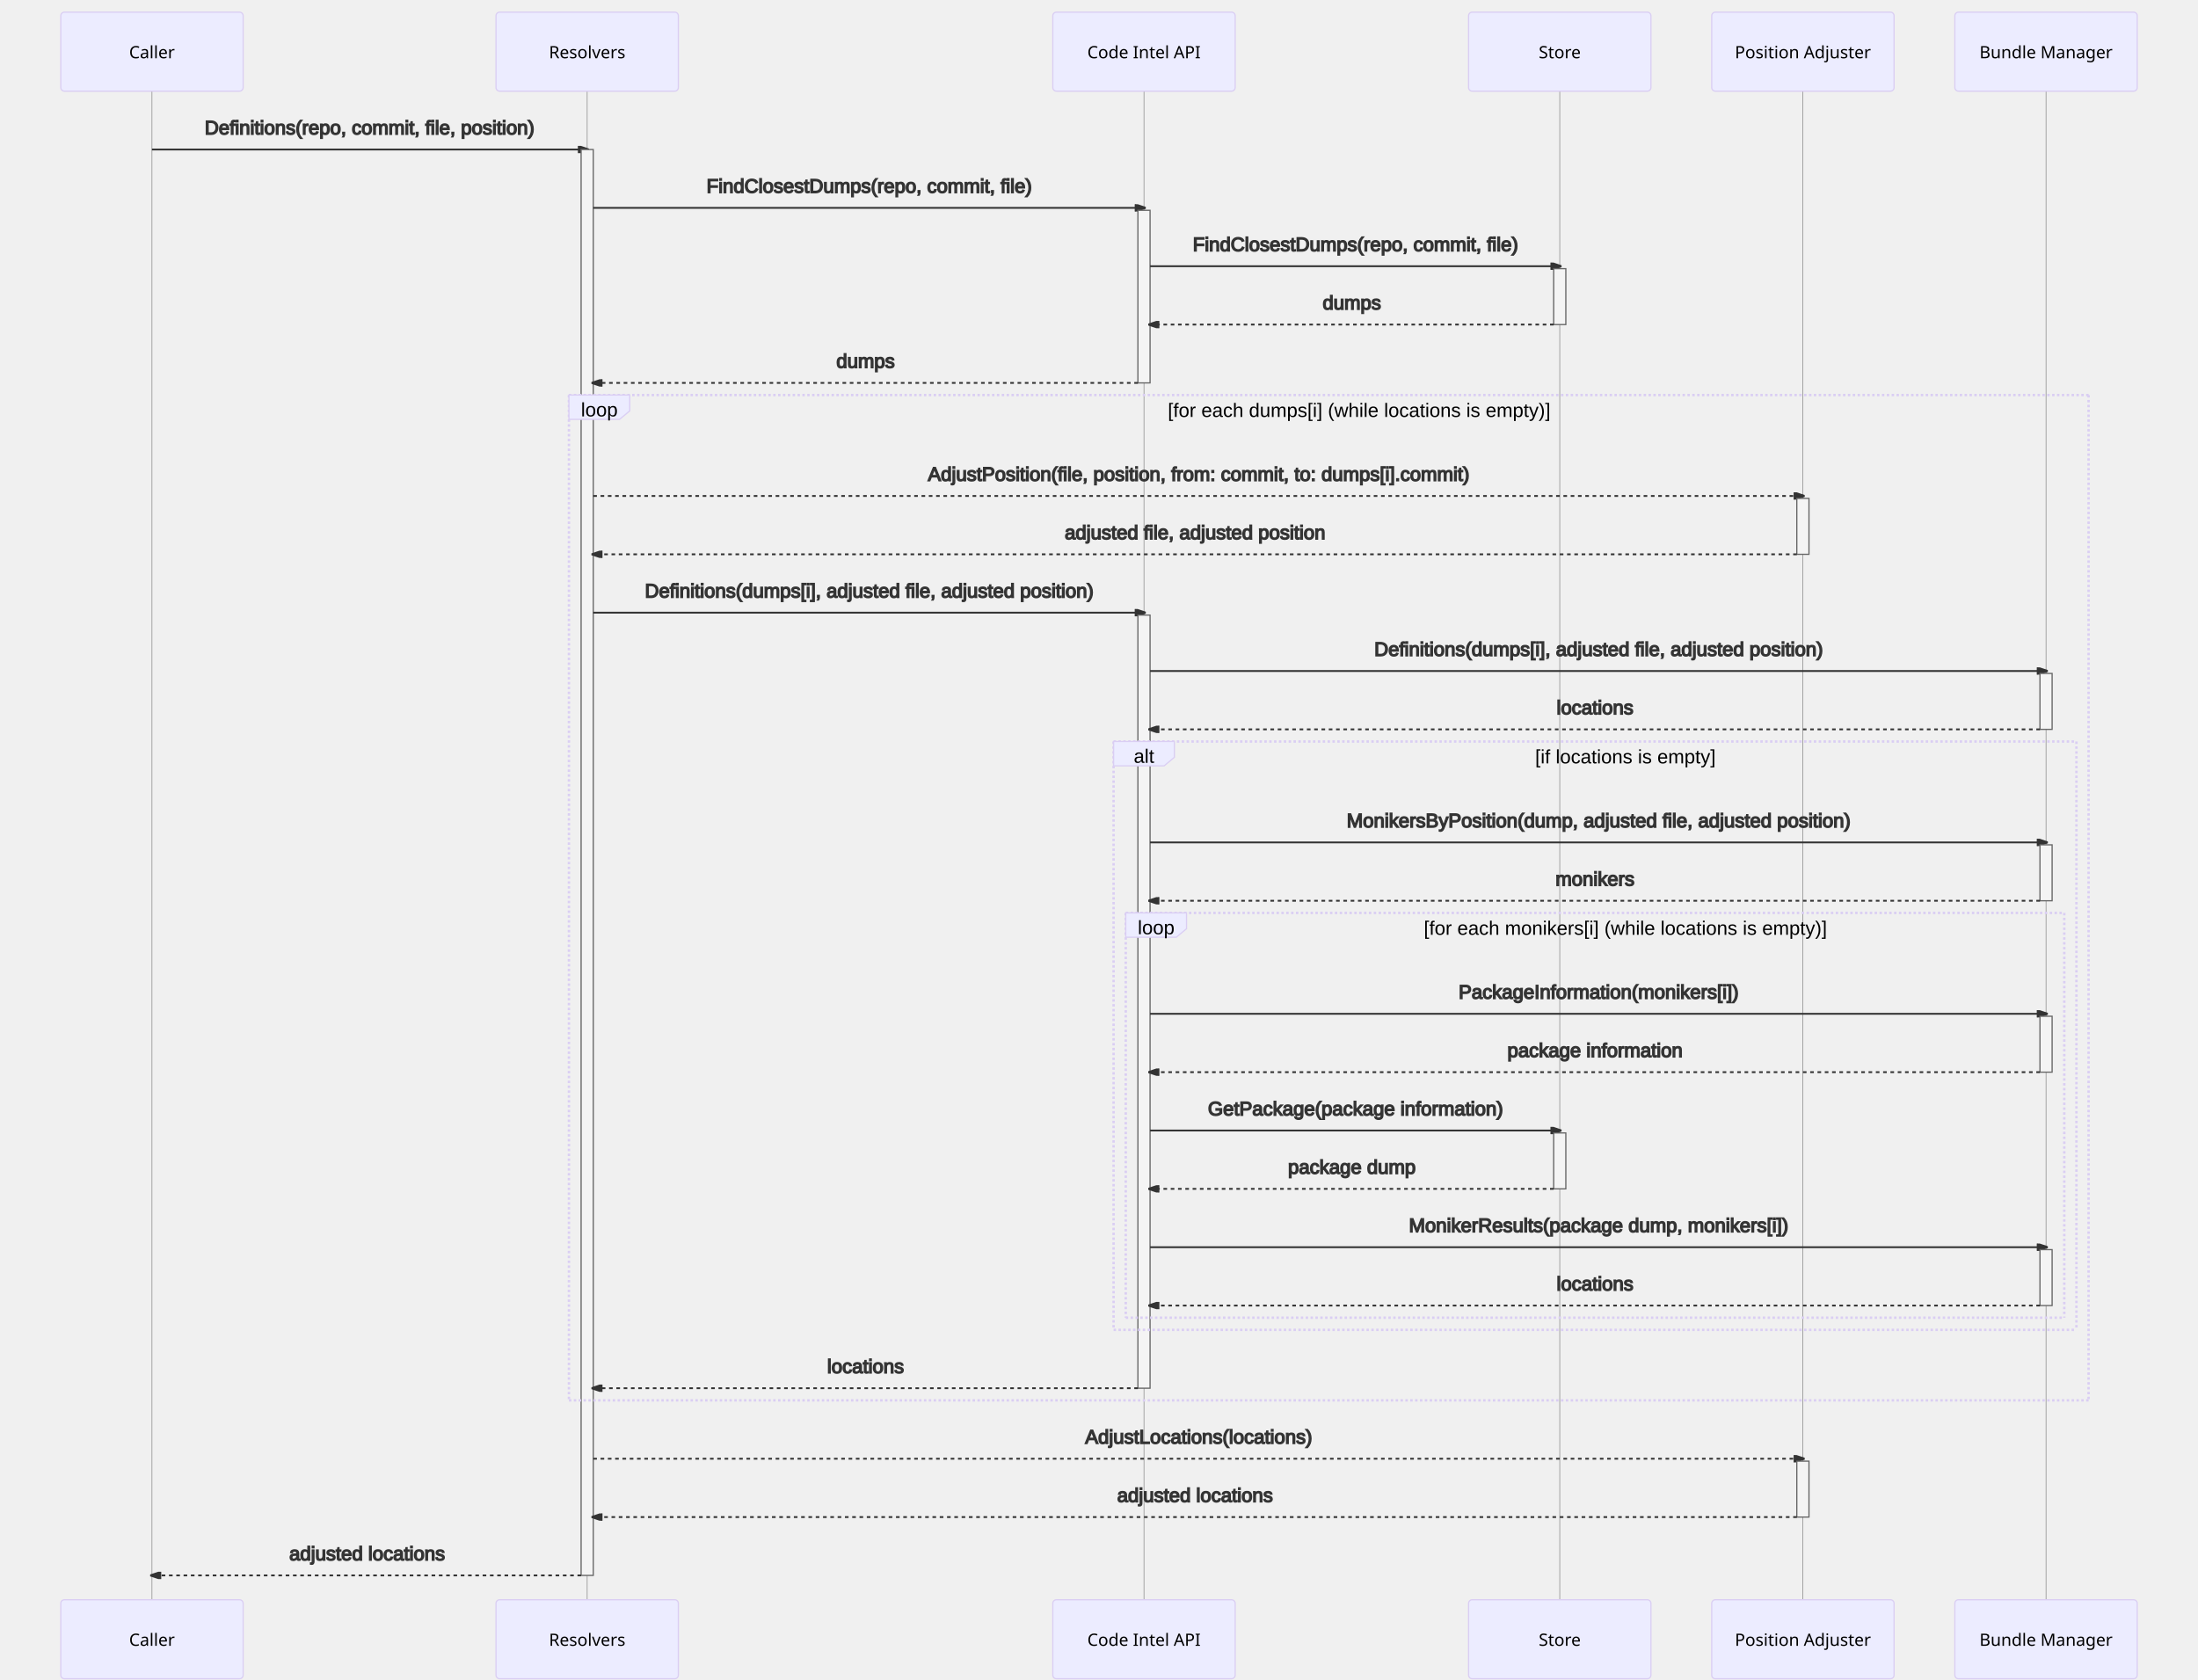
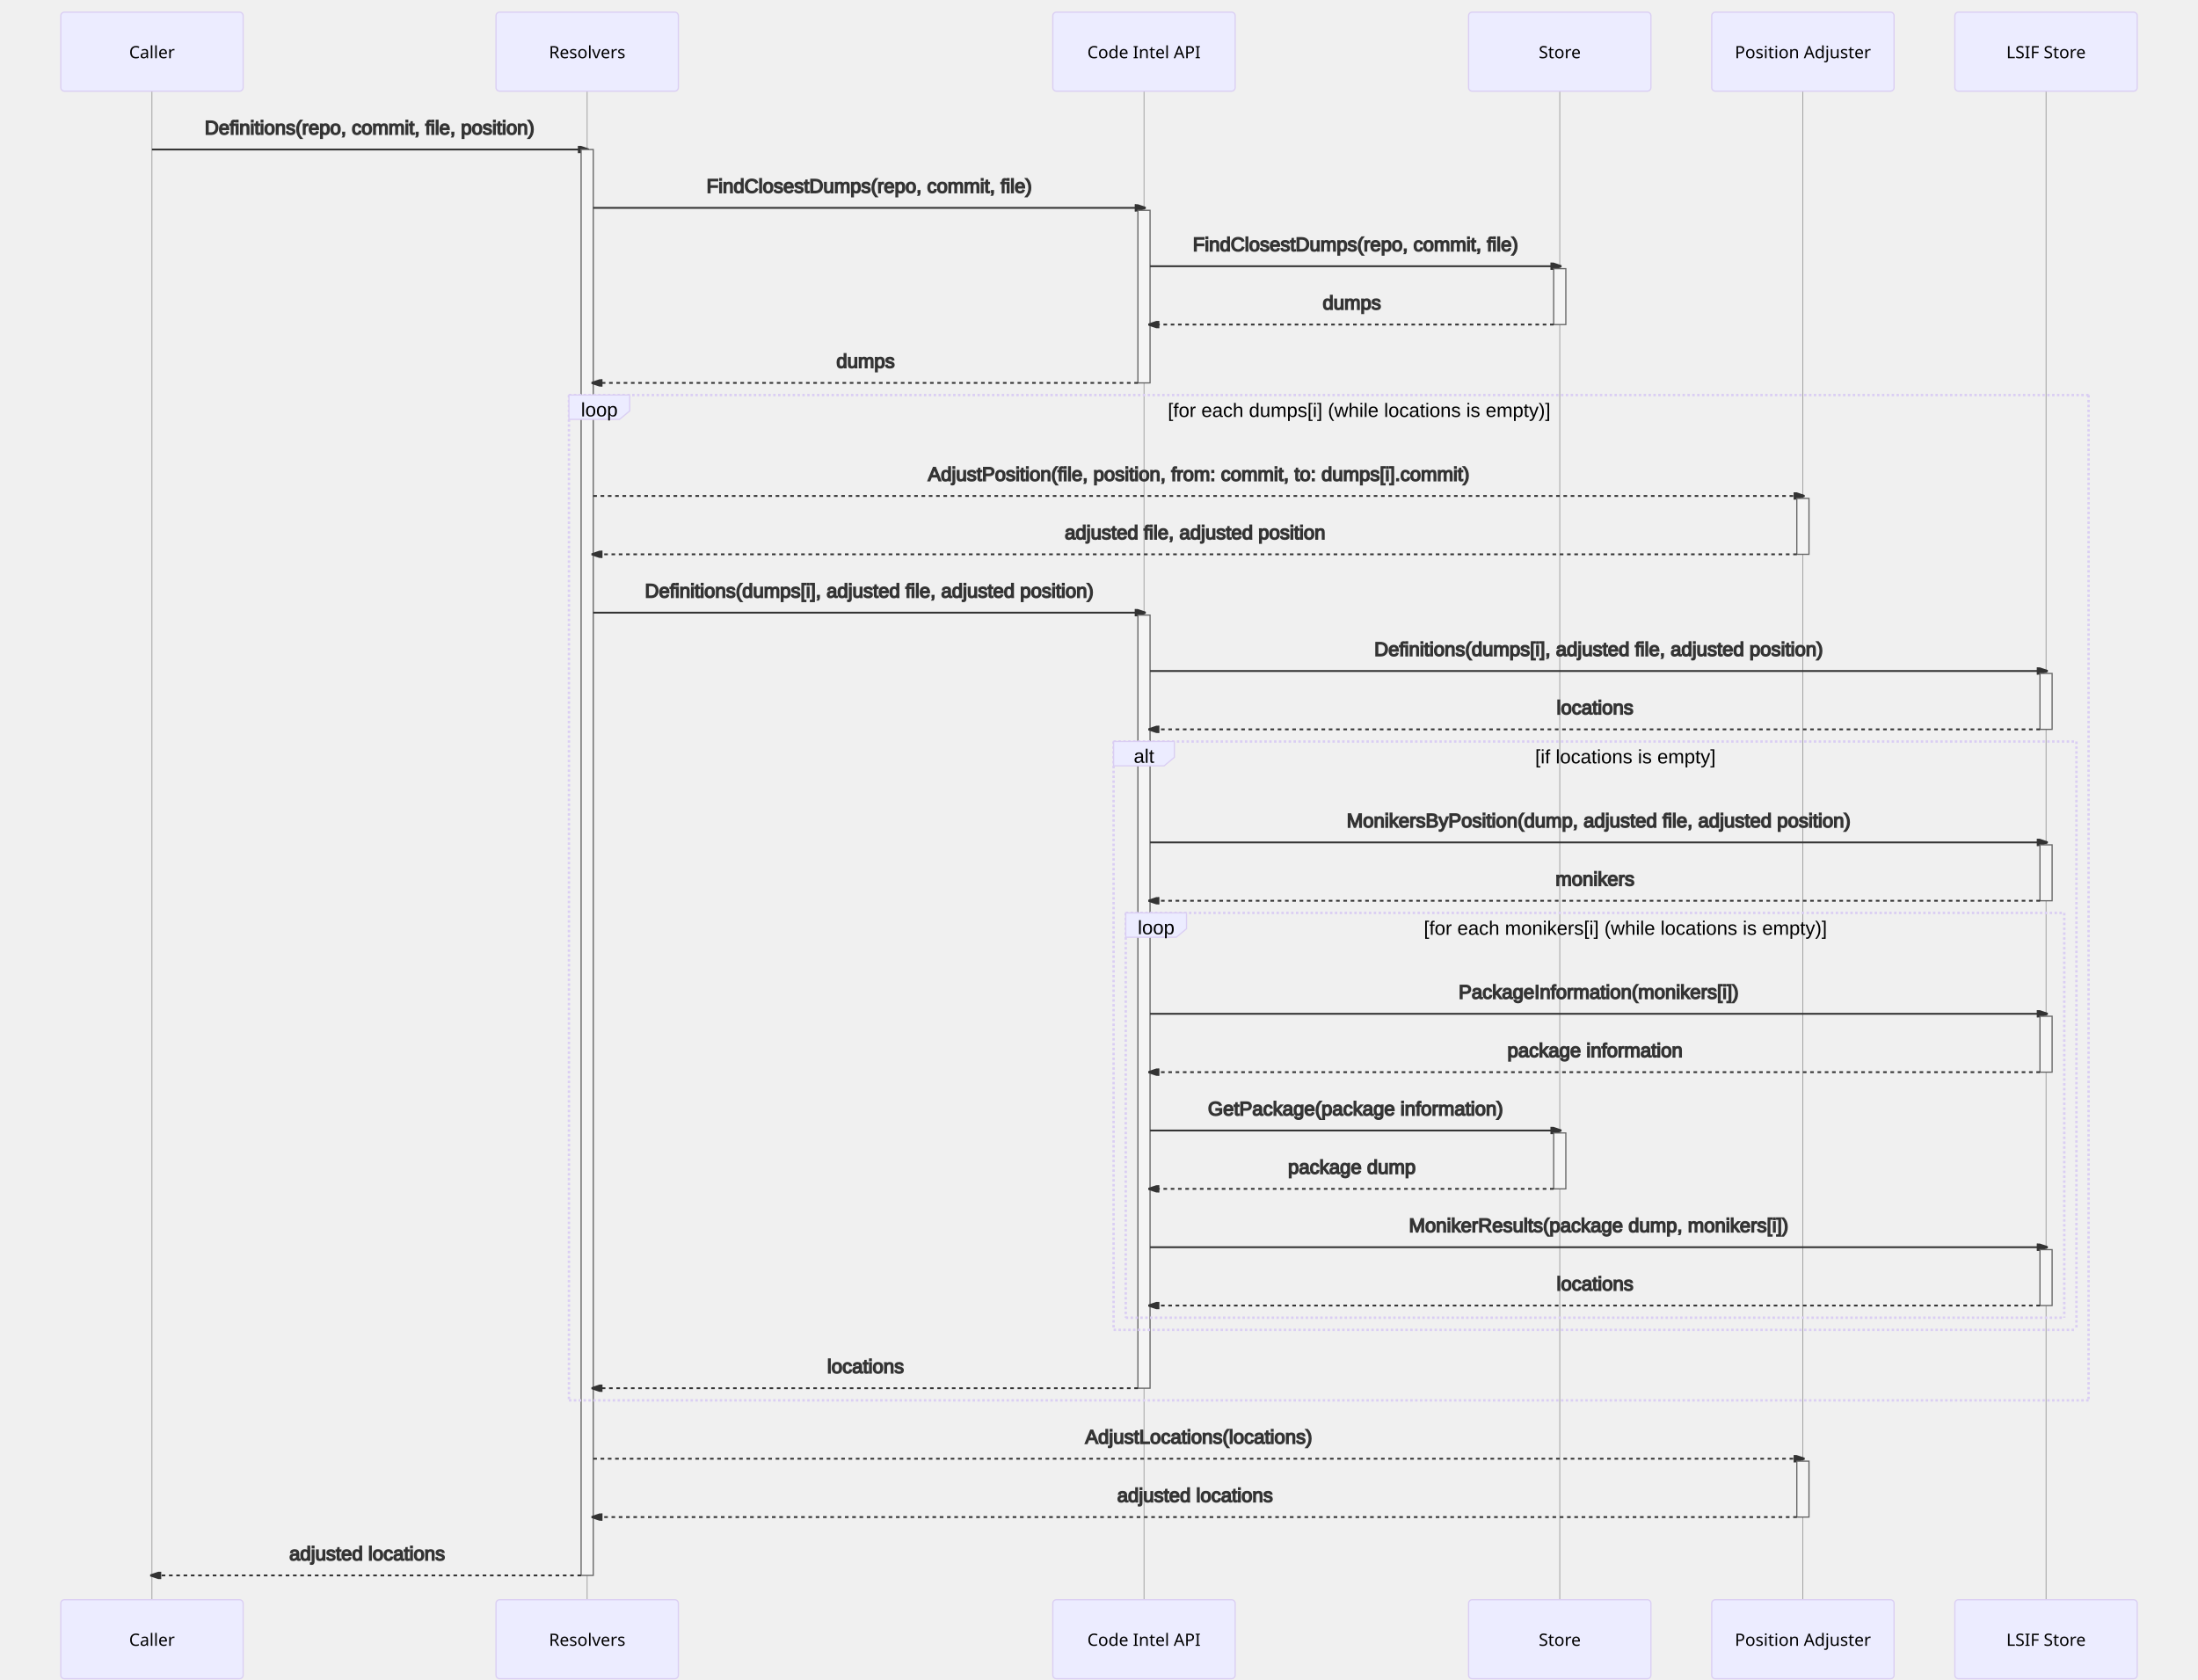
<svg xmlns="http://www.w3.org/2000/svg" id="mermaid-definitions" width="100%" height="100%" style="max-width:1808px;" viewBox="-50 -10 1808 1382">
  <style>#mermaid-definitions{font-family:"trebuchet ms",verdana,arial;font-size:16px;fill:#333;}#mermaid-definitions .error-icon{fill:#552222;}#mermaid-definitions .error-text{fill:#552222;stroke:#552222;}#mermaid-definitions .edge-thickness-normal{stroke-width:2px;}#mermaid-definitions .edge-thickness-thick{stroke-width:3.5px;}#mermaid-definitions .edge-pattern-solid{stroke-dasharray:0;}#mermaid-definitions .edge-pattern-dashed{stroke-dasharray:3;}#mermaid-definitions .edge-pattern-dotted{stroke-dasharray:2;}#mermaid-definitions .marker{fill:#333333;}#mermaid-definitions .marker.cross{stroke:#333333;}#mermaid-definitions svg{font-family:"trebuchet ms",verdana,arial;font-size:16px;}#mermaid-definitions .actor{stroke:hsl(259.626,59.777%,87.902%);fill:#ECECFF;}#mermaid-definitions text.actor &gt; tspan{fill:black;stroke:none;}#mermaid-definitions .actor-line{stroke:grey;}#mermaid-definitions .messageLine0{stroke-width:1.5;stroke-dasharray:none;stroke:#333;}#mermaid-definitions .messageLine1{stroke-width:1.5;stroke-dasharray:2,2;stroke:#333;}#mermaid-definitions #arrowhead path{fill:#333;stroke:#333;}#mermaid-definitions .sequenceNumber{fill:white;}#mermaid-definitions #sequencenumber{fill:#333;}#mermaid-definitions #crosshead path{fill:#333;stroke:#333;}#mermaid-definitions .messageText{fill:#333;stroke:#333;}#mermaid-definitions .labelBox{stroke:hsl(259.626,59.777%,87.902%);fill:#ECECFF;}#mermaid-definitions .labelText,#mermaid-definitions .labelText &gt; tspan{fill:black;stroke:none;}#mermaid-definitions .loopText,#mermaid-definitions .loopText &gt; tspan{fill:black;stroke:none;}#mermaid-definitions .loopLine{stroke-width:2px;stroke-dasharray:2,2;stroke:hsl(259.626,59.777%,87.902%);fill:hsl(259.626,59.777%,87.902%);}#mermaid-definitions .note{stroke:#aaaa33;fill:#fff5ad;}#mermaid-definitions .noteText,#mermaid-definitions .noteText &gt; tspan{fill:black;stroke:none;}#mermaid-definitions .activation0{fill:#f4f4f4;stroke:#666;}#mermaid-definitions .activation1{fill:#f4f4f4;stroke:#666;}#mermaid-definitions .activation2{fill:#f4f4f4;stroke:#666;}#mermaid-definitions:root{--mermaid-font-family:"trebuchet ms",verdana,arial;}#mermaid-definitions sequence{fill:apa;}</style>
  <g />
  <g>
    <line id="actor0" x1="75" y1="5" x2="75" y2="1371" class="actor-line" stroke-width="0.5px" stroke="#999" />
    <rect x="0" y="0" fill="#eaeaea" stroke="#666" width="150" height="65" rx="3" ry="3" class="actor" />
    <text x="75" y="32.5" dominant-baseline="central" alignment-baseline="central" class="actor" style="text-anchor: middle; font-size: 14px; font-weight: 400; font-family: Open-Sans, sans-serif;">
      <tspan x="75" dy="0">Caller</tspan>
    </text>
  </g>
  <g>
    <line id="actor1" x1="433" y1="5" x2="433" y2="1371" class="actor-line" stroke-width="0.5px" stroke="#999" />
    <rect x="358" y="0" fill="#eaeaea" stroke="#666" width="150" height="65" rx="3" ry="3" class="actor" />
    <text x="433" y="32.5" dominant-baseline="central" alignment-baseline="central" class="actor" style="text-anchor: middle; font-size: 14px; font-weight: 400; font-family: Open-Sans, sans-serif;">
      <tspan x="433" dy="0">Resolvers</tspan>
    </text>
  </g>
  <g>
    <line id="actor2" x1="891" y1="5" x2="891" y2="1371" class="actor-line" stroke-width="0.5px" stroke="#999" />
    <rect x="816" y="0" fill="#eaeaea" stroke="#666" width="150" height="65" rx="3" ry="3" class="actor" />
    <text x="891" y="32.5" dominant-baseline="central" alignment-baseline="central" class="actor" style="text-anchor: middle; font-size: 14px; font-weight: 400; font-family: Open-Sans, sans-serif;">
      <tspan x="891" dy="0">Code Intel API</tspan>
    </text>
  </g>
  <g>
    <line id="actor3" x1="1233" y1="5" x2="1233" y2="1371" class="actor-line" stroke-width="0.5px" stroke="#999" />
    <rect x="1158" y="0" fill="#eaeaea" stroke="#666" width="150" height="65" rx="3" ry="3" class="actor" />
    <text x="1233" y="32.5" dominant-baseline="central" alignment-baseline="central" class="actor" style="text-anchor: middle; font-size: 14px; font-weight: 400; font-family: Open-Sans, sans-serif;">
      <tspan x="1233" dy="0">Store</tspan>
    </text>
  </g>
  <g>
    <line id="actor4" x1="1433" y1="5" x2="1433" y2="1371" class="actor-line" stroke-width="0.5px" stroke="#999" />
    <rect x="1358" y="0" fill="#eaeaea" stroke="#666" width="150" height="65" rx="3" ry="3" class="actor" />
    <text x="1433" y="32.5" dominant-baseline="central" alignment-baseline="central" class="actor" style="text-anchor: middle; font-size: 14px; font-weight: 400; font-family: Open-Sans, sans-serif;">
      <tspan x="1433" dy="0">Position Adjuster</tspan>
    </text>
  </g>
  <g>
    <line id="actor5" x1="1633" y1="5" x2="1633" y2="1371" class="actor-line" stroke-width="0.5px" stroke="#999" />
    <rect x="1558" y="0" fill="#eaeaea" stroke="#666" width="150" height="65" rx="3" ry="3" class="actor" />
    <text x="1633" y="32.5" dominant-baseline="central" alignment-baseline="central" class="actor" style="text-anchor: middle; font-size: 14px; font-weight: 400; font-family: Open-Sans, sans-serif;">
-       <tspan x="1633" dy="0">Bundle Manager</tspan>
+       <tspan x="1633" dy="0">LSIF Store</tspan>
    </text>
  </g>
  <defs>
    <marker id="arrowhead" refX="5" refY="2" markerWidth="6" markerHeight="4" orient="auto">
      <path d="M 0,0 V 4 L6,2 Z" />
    </marker>
  </defs>
  <defs>
    <marker id="crosshead" markerWidth="15" markerHeight="8" orient="auto" refX="16" refY="4">
      <path fill="black" stroke="#000000" stroke-width="1px" d="M 9,2 V 6 L16,4 Z" style="stroke-dasharray: 0, 0;" />
      <path fill="none" stroke="#000000" stroke-width="1px" d="M 0,1 L 6,7 M 6,1 L 0,7" style="stroke-dasharray: 0, 0;" />
    </marker>
  </defs>
  <defs>
    <marker id="sequencenumber" refX="15" refY="15" markerWidth="60" markerHeight="40" orient="auto">
      <circle cx="15" cy="15" r="6" />
    </marker>
  </defs>
  <text x="254" y="80" text-anchor="middle" dominant-baseline="middle" alignment-baseline="middle" class="messageText" dy="1em" style="font-family: &quot;trebuchet ms&quot;, verdana, arial; font-size: 16px; font-weight: 400;">Definitions(repo, commit, file, position)</text>
  <line x1="75" y1="113" x2="433" y2="113" class="messageLine0" stroke-width="2" stroke="none" marker-end="url(#arrowhead)" style="fill: none;" />
  <g>
    <rect x="428" y="113" fill="#EDF2AE" stroke="#666" width="10" height="1173" rx="0" ry="0" class="activation0" />
  </g>
  <text x="665" y="128" text-anchor="middle" dominant-baseline="middle" alignment-baseline="middle" class="messageText" dy="1em" style="font-family: &quot;trebuchet ms&quot;, verdana, arial; font-size: 16px; font-weight: 400;">FindClosestDumps(repo, commit, file)</text>
  <line x1="438" y1="161" x2="891" y2="161" class="messageLine0" stroke-width="2" stroke="none" marker-end="url(#arrowhead)" style="fill: none;" />
  <g>
    <rect x="886" y="163" fill="#EDF2AE" stroke="#666" width="10" height="142" rx="0" ry="0" class="activation0" />
  </g>
  <text x="1065" y="176" text-anchor="middle" dominant-baseline="middle" alignment-baseline="middle" class="messageText" dy="1em" style="font-family: &quot;trebuchet ms&quot;, verdana, arial; font-size: 16px; font-weight: 400;">FindClosestDumps(repo, commit, file)</text>
  <line x1="896" y1="209" x2="1233" y2="209" class="messageLine0" stroke-width="2" stroke="none" marker-end="url(#arrowhead)" style="fill: none;" />
  <g>
    <rect x="1228" y="211" fill="#EDF2AE" stroke="#666" width="10" height="46" rx="0" ry="0" class="activation0" />
  </g>
  <text x="1062" y="224" text-anchor="middle" dominant-baseline="middle" alignment-baseline="middle" class="messageText" dy="1em" style="font-family: &quot;trebuchet ms&quot;, verdana, arial; font-size: 16px; font-weight: 400;">dumps</text>
  <line x1="1228" y1="257" x2="896" y2="257" class="messageLine1" stroke-width="2" stroke="none" marker-end="url(#arrowhead)" style="stroke-dasharray: 3, 3; fill: none;" />
  <text x="662" y="272" text-anchor="middle" dominant-baseline="middle" alignment-baseline="middle" class="messageText" dy="1em" style="font-family: &quot;trebuchet ms&quot;, verdana, arial; font-size: 16px; font-weight: 400;">dumps</text>
  <line x1="886" y1="305" x2="438" y2="305" class="messageLine1" stroke-width="2" stroke="none" marker-end="url(#arrowhead)" style="stroke-dasharray: 3, 3; fill: none;" />
  <text x="936" y="365" text-anchor="middle" dominant-baseline="middle" alignment-baseline="middle" class="messageText" dy="1em" style="font-family: &quot;trebuchet ms&quot;, verdana, arial; font-size: 16px; font-weight: 400;">AdjustPosition(file, position, from: commit, to: dumps[i].commit)</text>
  <line x1="438" y1="398" x2="1433" y2="398" class="messageLine1" stroke-width="2" stroke="none" marker-end="url(#arrowhead)" style="stroke-dasharray: 3, 3; fill: none;" />
  <g>
    <rect x="1428" y="400" fill="#EDF2AE" stroke="#666" width="10" height="46" rx="0" ry="0" class="activation0" />
  </g>
  <text x="933" y="413" text-anchor="middle" dominant-baseline="middle" alignment-baseline="middle" class="messageText" dy="1em" style="font-family: &quot;trebuchet ms&quot;, verdana, arial; font-size: 16px; font-weight: 400;">adjusted file, adjusted position</text>
  <line x1="1428" y1="446" x2="438" y2="446" class="messageLine1" stroke-width="2" stroke="none" marker-end="url(#arrowhead)" style="stroke-dasharray: 3, 3; fill: none;" />
  <text x="665" y="461" text-anchor="middle" dominant-baseline="middle" alignment-baseline="middle" class="messageText" dy="1em" style="font-family: &quot;trebuchet ms&quot;, verdana, arial; font-size: 16px; font-weight: 400;">Definitions(dumps[i], adjusted file, adjusted position)</text>
  <line x1="438" y1="494" x2="891" y2="494" class="messageLine0" stroke-width="2" stroke="none" marker-end="url(#arrowhead)" style="fill: none;" />
  <g>
    <rect x="886" y="496" fill="#EDF2AE" stroke="#666" width="10" height="636" rx="0" ry="0" class="activation0" />
  </g>
  <text x="1265" y="509" text-anchor="middle" dominant-baseline="middle" alignment-baseline="middle" class="messageText" dy="1em" style="font-family: &quot;trebuchet ms&quot;, verdana, arial; font-size: 16px; font-weight: 400;">Definitions(dumps[i], adjusted file, adjusted position)</text>
  <line x1="896" y1="542" x2="1633" y2="542" class="messageLine0" stroke-width="2" stroke="none" marker-end="url(#arrowhead)" style="fill: none;" />
  <g>
    <rect x="1628" y="544" fill="#EDF2AE" stroke="#666" width="10" height="46" rx="0" ry="0" class="activation0" />
  </g>
  <text x="1262" y="557" text-anchor="middle" dominant-baseline="middle" alignment-baseline="middle" class="messageText" dy="1em" style="font-family: &quot;trebuchet ms&quot;, verdana, arial; font-size: 16px; font-weight: 400;">locations</text>
  <line x1="1628" y1="590" x2="896" y2="590" class="messageLine1" stroke-width="2" stroke="none" marker-end="url(#arrowhead)" style="stroke-dasharray: 3, 3; fill: none;" />
  <text x="1265" y="650" text-anchor="middle" dominant-baseline="middle" alignment-baseline="middle" class="messageText" dy="1em" style="font-family: &quot;trebuchet ms&quot;, verdana, arial; font-size: 16px; font-weight: 400;">MonikersByPosition(dump, adjusted file, adjusted position)</text>
  <line x1="896" y1="683" x2="1633" y2="683" class="messageLine0" stroke-width="2" stroke="none" marker-end="url(#arrowhead)" style="fill: none;" />
  <g>
    <rect x="1628" y="685" fill="#EDF2AE" stroke="#666" width="10" height="46" rx="0" ry="0" class="activation0" />
  </g>
  <text x="1262" y="698" text-anchor="middle" dominant-baseline="middle" alignment-baseline="middle" class="messageText" dy="1em" style="font-family: &quot;trebuchet ms&quot;, verdana, arial; font-size: 16px; font-weight: 400;">monikers</text>
  <line x1="1628" y1="731" x2="896" y2="731" class="messageLine1" stroke-width="2" stroke="none" marker-end="url(#arrowhead)" style="stroke-dasharray: 3, 3; fill: none;" />
  <text x="1265" y="791" text-anchor="middle" dominant-baseline="middle" alignment-baseline="middle" class="messageText" dy="1em" style="font-family: &quot;trebuchet ms&quot;, verdana, arial; font-size: 16px; font-weight: 400;">PackageInformation(monikers[i])</text>
  <line x1="896" y1="824" x2="1633" y2="824" class="messageLine0" stroke-width="2" stroke="none" marker-end="url(#arrowhead)" style="fill: none;" />
  <g>
    <rect x="1628" y="826" fill="#EDF2AE" stroke="#666" width="10" height="46" rx="0" ry="0" class="activation0" />
  </g>
  <text x="1262" y="839" text-anchor="middle" dominant-baseline="middle" alignment-baseline="middle" class="messageText" dy="1em" style="font-family: &quot;trebuchet ms&quot;, verdana, arial; font-size: 16px; font-weight: 400;">package information</text>
  <line x1="1628" y1="872" x2="896" y2="872" class="messageLine1" stroke-width="2" stroke="none" marker-end="url(#arrowhead)" style="stroke-dasharray: 3, 3; fill: none;" />
  <text x="1065" y="887" text-anchor="middle" dominant-baseline="middle" alignment-baseline="middle" class="messageText" dy="1em" style="font-family: &quot;trebuchet ms&quot;, verdana, arial; font-size: 16px; font-weight: 400;">GetPackage(package information)</text>
  <line x1="896" y1="920" x2="1233" y2="920" class="messageLine0" stroke-width="2" stroke="none" marker-end="url(#arrowhead)" style="fill: none;" />
  <g>
    <rect x="1228" y="922" fill="#EDF2AE" stroke="#666" width="10" height="46" rx="0" ry="0" class="activation0" />
  </g>
  <text x="1062" y="935" text-anchor="middle" dominant-baseline="middle" alignment-baseline="middle" class="messageText" dy="1em" style="font-family: &quot;trebuchet ms&quot;, verdana, arial; font-size: 16px; font-weight: 400;">package dump</text>
  <line x1="1228" y1="968" x2="896" y2="968" class="messageLine1" stroke-width="2" stroke="none" marker-end="url(#arrowhead)" style="stroke-dasharray: 3, 3; fill: none;" />
  <text x="1265" y="983" text-anchor="middle" dominant-baseline="middle" alignment-baseline="middle" class="messageText" dy="1em" style="font-family: &quot;trebuchet ms&quot;, verdana, arial; font-size: 16px; font-weight: 400;">MonikerResults(package dump, monikers[i])</text>
  <line x1="896" y1="1016" x2="1633" y2="1016" class="messageLine0" stroke-width="2" stroke="none" marker-end="url(#arrowhead)" style="fill: none;" />
  <g>
    <rect x="1628" y="1018" fill="#EDF2AE" stroke="#666" width="10" height="46" rx="0" ry="0" class="activation0" />
  </g>
  <text x="1262" y="1031" text-anchor="middle" dominant-baseline="middle" alignment-baseline="middle" class="messageText" dy="1em" style="font-family: &quot;trebuchet ms&quot;, verdana, arial; font-size: 16px; font-weight: 400;">locations</text>
  <line x1="1628" y1="1064" x2="896" y2="1064" class="messageLine1" stroke-width="2" stroke="none" marker-end="url(#arrowhead)" style="stroke-dasharray: 3, 3; fill: none;" />
  <g>
    <line x1="876" y1="741" x2="1648" y2="741" class="loopLine" />
    <line x1="1648" y1="741" x2="1648" y2="1074" class="loopLine" />
    <line x1="876" y1="1074" x2="1648" y2="1074" class="loopLine" />
    <line x1="876" y1="741" x2="876" y2="1074" class="loopLine" />
    <polygon points="876,741 926,741 926,754 917.6,761 876,761" class="labelBox" />
    <text x="901" y="754" text-anchor="middle" dominant-baseline="middle" alignment-baseline="middle" class="labelText" style="font-family: &quot;trebuchet ms&quot;, verdana, arial; font-size: 16px; font-weight: 400;">loop</text>
    <text x="1287" y="759" text-anchor="middle" class="loopText" style="font-family: &quot;trebuchet ms&quot;, verdana, arial; font-size: 16px; font-weight: 400;">
      <tspan x="1287">[for each monikers[i] (while locations is empty)]</tspan>
    </text>
  </g>
  <g>
    <line x1="866" y1="600" x2="1658" y2="600" class="loopLine" />
    <line x1="1658" y1="600" x2="1658" y2="1084" class="loopLine" />
    <line x1="866" y1="1084" x2="1658" y2="1084" class="loopLine" />
    <line x1="866" y1="600" x2="866" y2="1084" class="loopLine" />
    <polygon points="866,600 916,600 916,613 907.6,620 866,620" class="labelBox" />
    <text x="891" y="613" text-anchor="middle" dominant-baseline="middle" alignment-baseline="middle" class="labelText" style="font-family: &quot;trebuchet ms&quot;, verdana, arial; font-size: 16px; font-weight: 400;">alt</text>
    <text x="1287" y="618" text-anchor="middle" class="loopText" style="font-family: &quot;trebuchet ms&quot;, verdana, arial; font-size: 16px; font-weight: 400;">
      <tspan x="1287">[if locations is empty]</tspan>
    </text>
  </g>
  <text x="662" y="1099" text-anchor="middle" dominant-baseline="middle" alignment-baseline="middle" class="messageText" dy="1em" style="font-family: &quot;trebuchet ms&quot;, verdana, arial; font-size: 16px; font-weight: 400;">locations</text>
  <line x1="886" y1="1132" x2="438" y2="1132" class="messageLine1" stroke-width="2" stroke="none" marker-end="url(#arrowhead)" style="stroke-dasharray: 3, 3; fill: none;" />
  <g>
    <line x1="418" y1="315" x2="1668" y2="315" class="loopLine" />
    <line x1="1668" y1="315" x2="1668" y2="1142" class="loopLine" />
    <line x1="418" y1="1142" x2="1668" y2="1142" class="loopLine" />
    <line x1="418" y1="315" x2="418" y2="1142" class="loopLine" />
    <polygon points="418,315 468,315 468,328 459.6,335 418,335" class="labelBox" />
    <text x="443" y="328" text-anchor="middle" dominant-baseline="middle" alignment-baseline="middle" class="labelText" style="font-family: &quot;trebuchet ms&quot;, verdana, arial; font-size: 16px; font-weight: 400;">loop</text>
    <text x="1068" y="333" text-anchor="middle" class="loopText" style="font-family: &quot;trebuchet ms&quot;, verdana, arial; font-size: 16px; font-weight: 400;">
      <tspan x="1068">[for each dumps[i] (while locations is empty)]</tspan>
    </text>
  </g>
  <text x="936" y="1157" text-anchor="middle" dominant-baseline="middle" alignment-baseline="middle" class="messageText" dy="1em" style="font-family: &quot;trebuchet ms&quot;, verdana, arial; font-size: 16px; font-weight: 400;">AdjustLocations(locations)</text>
  <line x1="438" y1="1190" x2="1433" y2="1190" class="messageLine1" stroke-width="2" stroke="none" marker-end="url(#arrowhead)" style="stroke-dasharray: 3, 3; fill: none;" />
  <g>
    <rect x="1428" y="1192" fill="#EDF2AE" stroke="#666" width="10" height="46" rx="0" ry="0" class="activation0" />
  </g>
  <text x="933" y="1205" text-anchor="middle" dominant-baseline="middle" alignment-baseline="middle" class="messageText" dy="1em" style="font-family: &quot;trebuchet ms&quot;, verdana, arial; font-size: 16px; font-weight: 400;">adjusted locations</text>
  <line x1="1428" y1="1238" x2="438" y2="1238" class="messageLine1" stroke-width="2" stroke="none" marker-end="url(#arrowhead)" style="stroke-dasharray: 3, 3; fill: none;" />
  <text x="252" y="1253" text-anchor="middle" dominant-baseline="middle" alignment-baseline="middle" class="messageText" dy="1em" style="font-family: &quot;trebuchet ms&quot;, verdana, arial; font-size: 16px; font-weight: 400;">adjusted locations</text>
  <line x1="428" y1="1286" x2="75" y2="1286" class="messageLine1" stroke-width="2" stroke="none" marker-end="url(#arrowhead)" style="stroke-dasharray: 3, 3; fill: none;" />
  <g>
    <rect x="0" y="1306" fill="#eaeaea" stroke="#666" width="150" height="65" rx="3" ry="3" class="actor" />
    <text x="75" y="1338.5" dominant-baseline="central" alignment-baseline="central" class="actor" style="text-anchor: middle; font-size: 14px; font-weight: 400; font-family: Open-Sans, sans-serif;">
      <tspan x="75" dy="0">Caller</tspan>
    </text>
  </g>
  <g>
    <rect x="358" y="1306" fill="#eaeaea" stroke="#666" width="150" height="65" rx="3" ry="3" class="actor" />
    <text x="433" y="1338.5" dominant-baseline="central" alignment-baseline="central" class="actor" style="text-anchor: middle; font-size: 14px; font-weight: 400; font-family: Open-Sans, sans-serif;">
      <tspan x="433" dy="0">Resolvers</tspan>
    </text>
  </g>
  <g>
    <rect x="816" y="1306" fill="#eaeaea" stroke="#666" width="150" height="65" rx="3" ry="3" class="actor" />
    <text x="891" y="1338.5" dominant-baseline="central" alignment-baseline="central" class="actor" style="text-anchor: middle; font-size: 14px; font-weight: 400; font-family: Open-Sans, sans-serif;">
      <tspan x="891" dy="0">Code Intel API</tspan>
    </text>
  </g>
  <g>
    <rect x="1158" y="1306" fill="#eaeaea" stroke="#666" width="150" height="65" rx="3" ry="3" class="actor" />
    <text x="1233" y="1338.5" dominant-baseline="central" alignment-baseline="central" class="actor" style="text-anchor: middle; font-size: 14px; font-weight: 400; font-family: Open-Sans, sans-serif;">
      <tspan x="1233" dy="0">Store</tspan>
    </text>
  </g>
  <g>
    <rect x="1358" y="1306" fill="#eaeaea" stroke="#666" width="150" height="65" rx="3" ry="3" class="actor" />
    <text x="1433" y="1338.5" dominant-baseline="central" alignment-baseline="central" class="actor" style="text-anchor: middle; font-size: 14px; font-weight: 400; font-family: Open-Sans, sans-serif;">
      <tspan x="1433" dy="0">Position Adjuster</tspan>
    </text>
  </g>
  <g>
    <rect x="1558" y="1306" fill="#eaeaea" stroke="#666" width="150" height="65" rx="3" ry="3" class="actor" />
    <text x="1633" y="1338.5" dominant-baseline="central" alignment-baseline="central" class="actor" style="text-anchor: middle; font-size: 14px; font-weight: 400; font-family: Open-Sans, sans-serif;">
-       <tspan x="1633" dy="0">Bundle Manager</tspan>
+       <tspan x="1633" dy="0">LSIF Store</tspan>
    </text>
  </g>
</svg>
